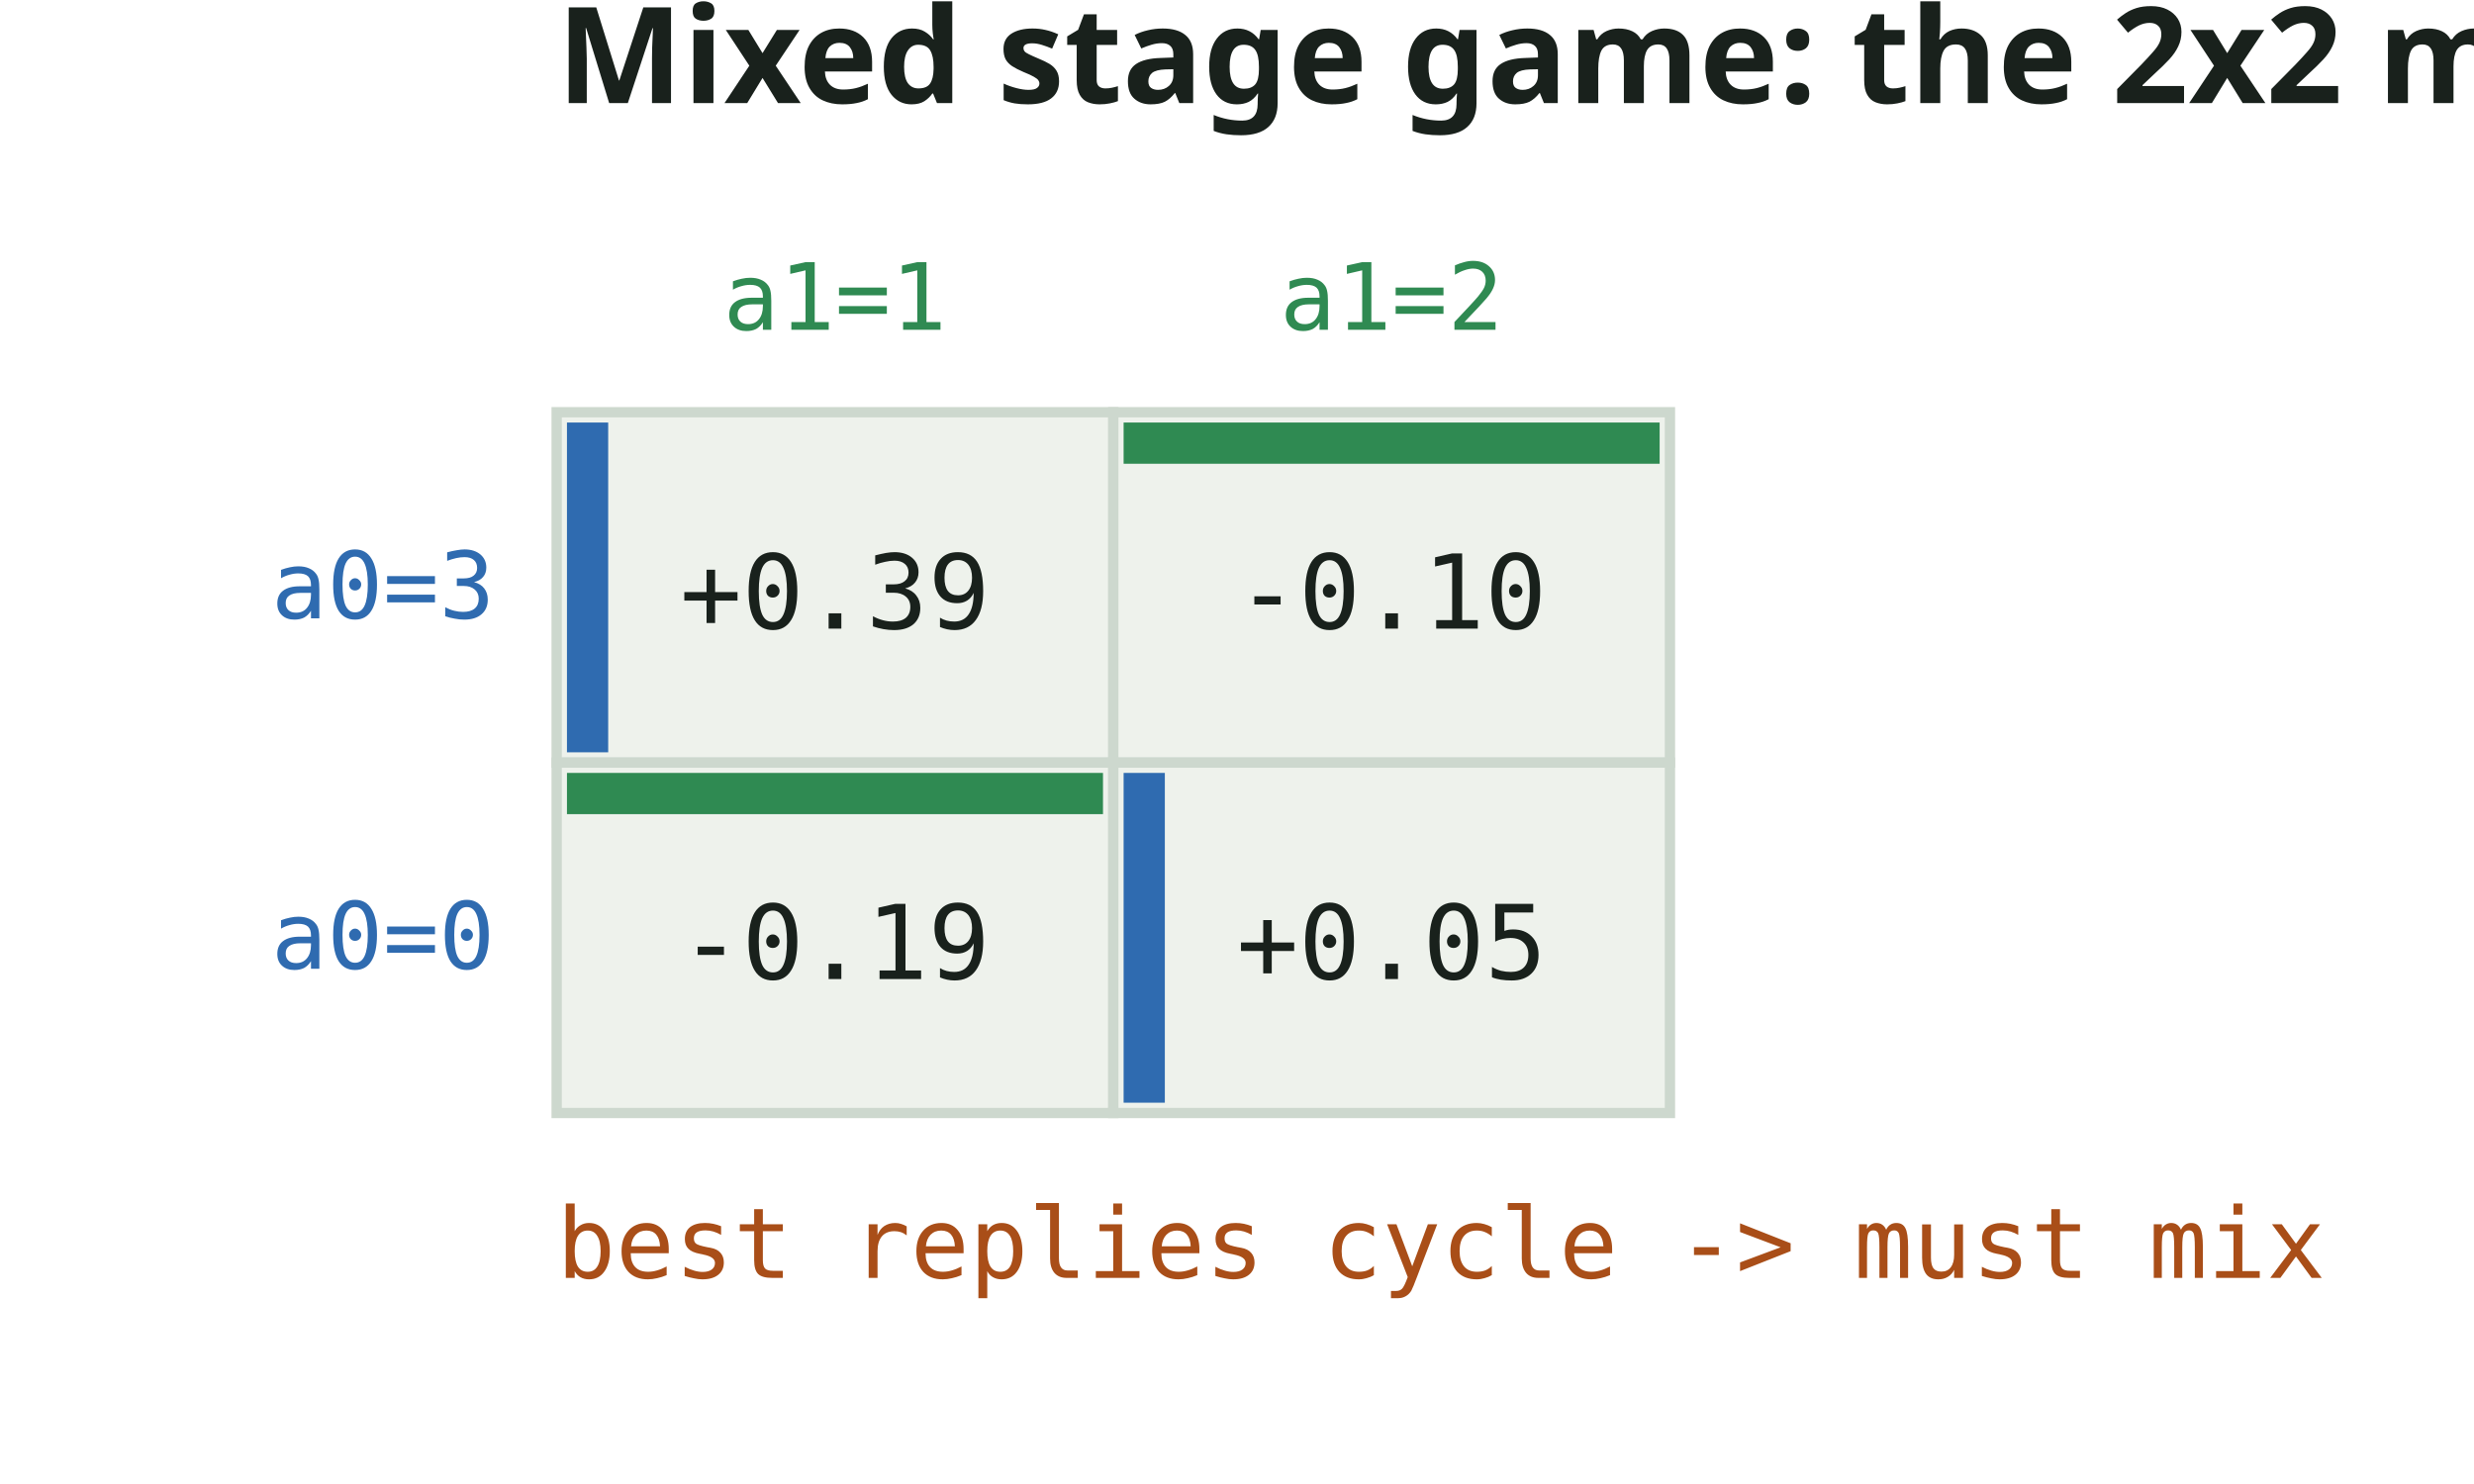
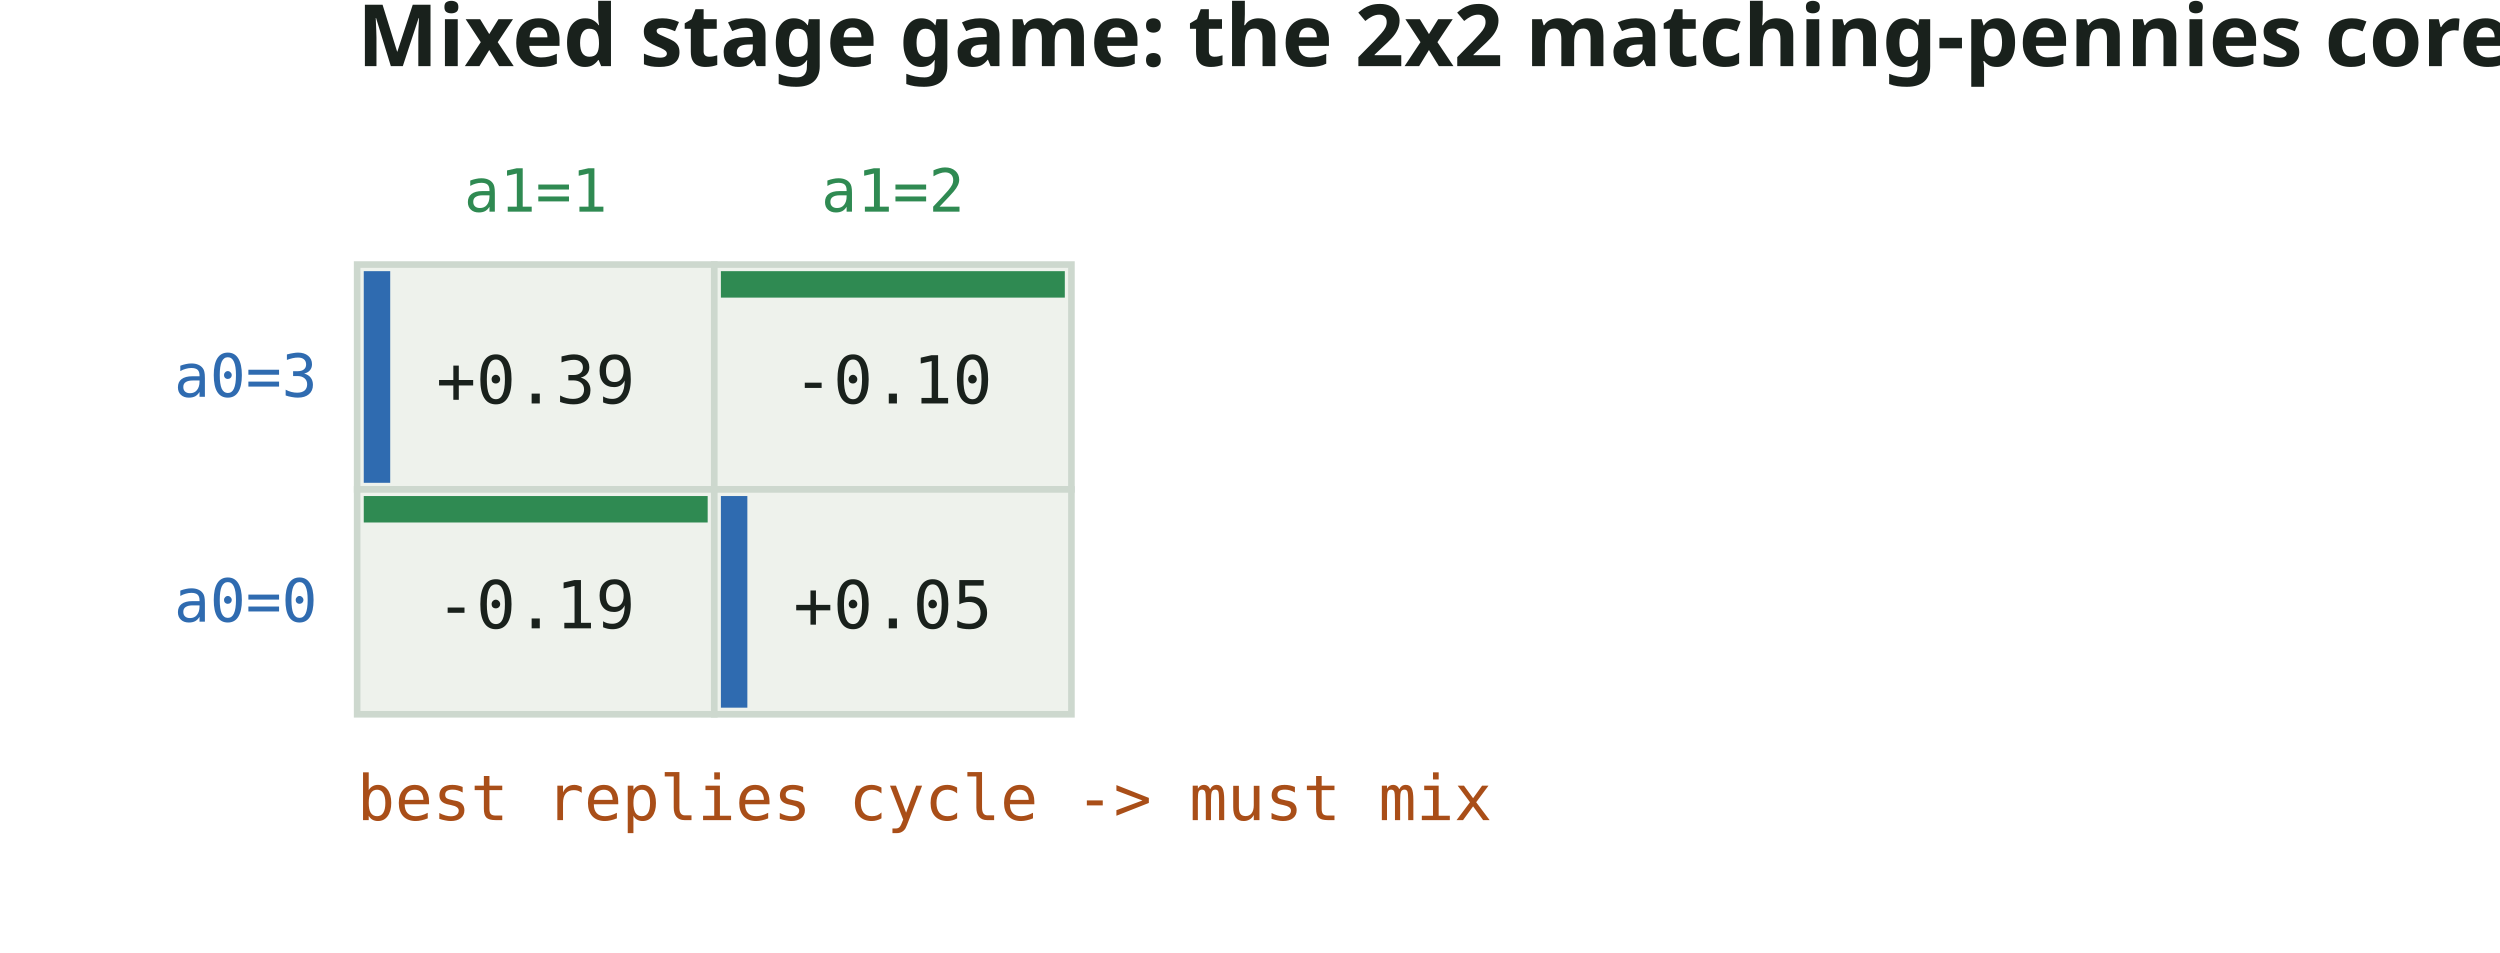
- <svg xmlns="http://www.w3.org/2000/svg" viewBox="-14 -14 240 144" role="img" aria-label="best-reply matrix">
+ <svg xmlns="http://www.w3.org/2000/svg" viewBox="-14 -14 378 144" role="img" aria-label="best-reply matrix">
  <text x="40" y="-4" font-family="Barlow Semi Condensed,sans-serif" font-weight="600" font-size="13" fill="var(--ink, #19211c)">Mixed stage game: the 2x2 matching-pennies core</text>
  <text x="67" y="18" text-anchor="middle" font-family="ui-monospace,monospace" font-size="9" fill="var(--p1, #2f8a52)">a1=1</text>
  <text x="121" y="18" text-anchor="middle" font-family="ui-monospace,monospace" font-size="9" fill="var(--p1, #2f8a52)">a1=2</text>
  <text x="34" y="46" text-anchor="end" font-family="ui-monospace,monospace" font-size="9" fill="var(--p0, #2f6bb0)">a0=3</text>
  <text x="34" y="80" text-anchor="end" font-family="ui-monospace,monospace" font-size="9" fill="var(--p0, #2f6bb0)">a0=0</text>
  <rect x="40" y="26" width="54" height="34" fill="var(--tint, #eef2ec)" stroke="var(--rule, #cdd8ce)" />
  <text x="67" y="47" text-anchor="middle" font-family="ui-monospace,monospace" font-size="10" fill="var(--ink, #19211c)">+0.39</text>
  <rect x="41" y="27" width="4" height="32" fill="var(--p0, #2f6bb0)" />
  <rect x="94" y="26" width="54" height="34" fill="var(--tint, #eef2ec)" stroke="var(--rule, #cdd8ce)" />
  <text x="121" y="47" text-anchor="middle" font-family="ui-monospace,monospace" font-size="10" fill="var(--ink, #19211c)">-0.10</text>
  <rect x="95" y="27" width="52" height="4" fill="var(--p1, #2f8a52)" />
  <rect x="40" y="60" width="54" height="34" fill="var(--tint, #eef2ec)" stroke="var(--rule, #cdd8ce)" />
  <text x="67" y="81" text-anchor="middle" font-family="ui-monospace,monospace" font-size="10" fill="var(--ink, #19211c)">-0.19</text>
  <rect x="41" y="61" width="52" height="4" fill="var(--p1, #2f8a52)" />
  <rect x="94" y="60" width="54" height="34" fill="var(--tint, #eef2ec)" stroke="var(--rule, #cdd8ce)" />
  <text x="121" y="81" text-anchor="middle" font-family="ui-monospace,monospace" font-size="10" fill="var(--ink, #19211c)">+0.05</text>
  <rect x="95" y="61" width="4" height="32" fill="var(--p0, #2f6bb0)" />
  <text x="40" y="110" font-family="ui-monospace,monospace" font-size="9.5" fill="#a94e18">best replies cycle -&gt; must mix</text>
</svg>
